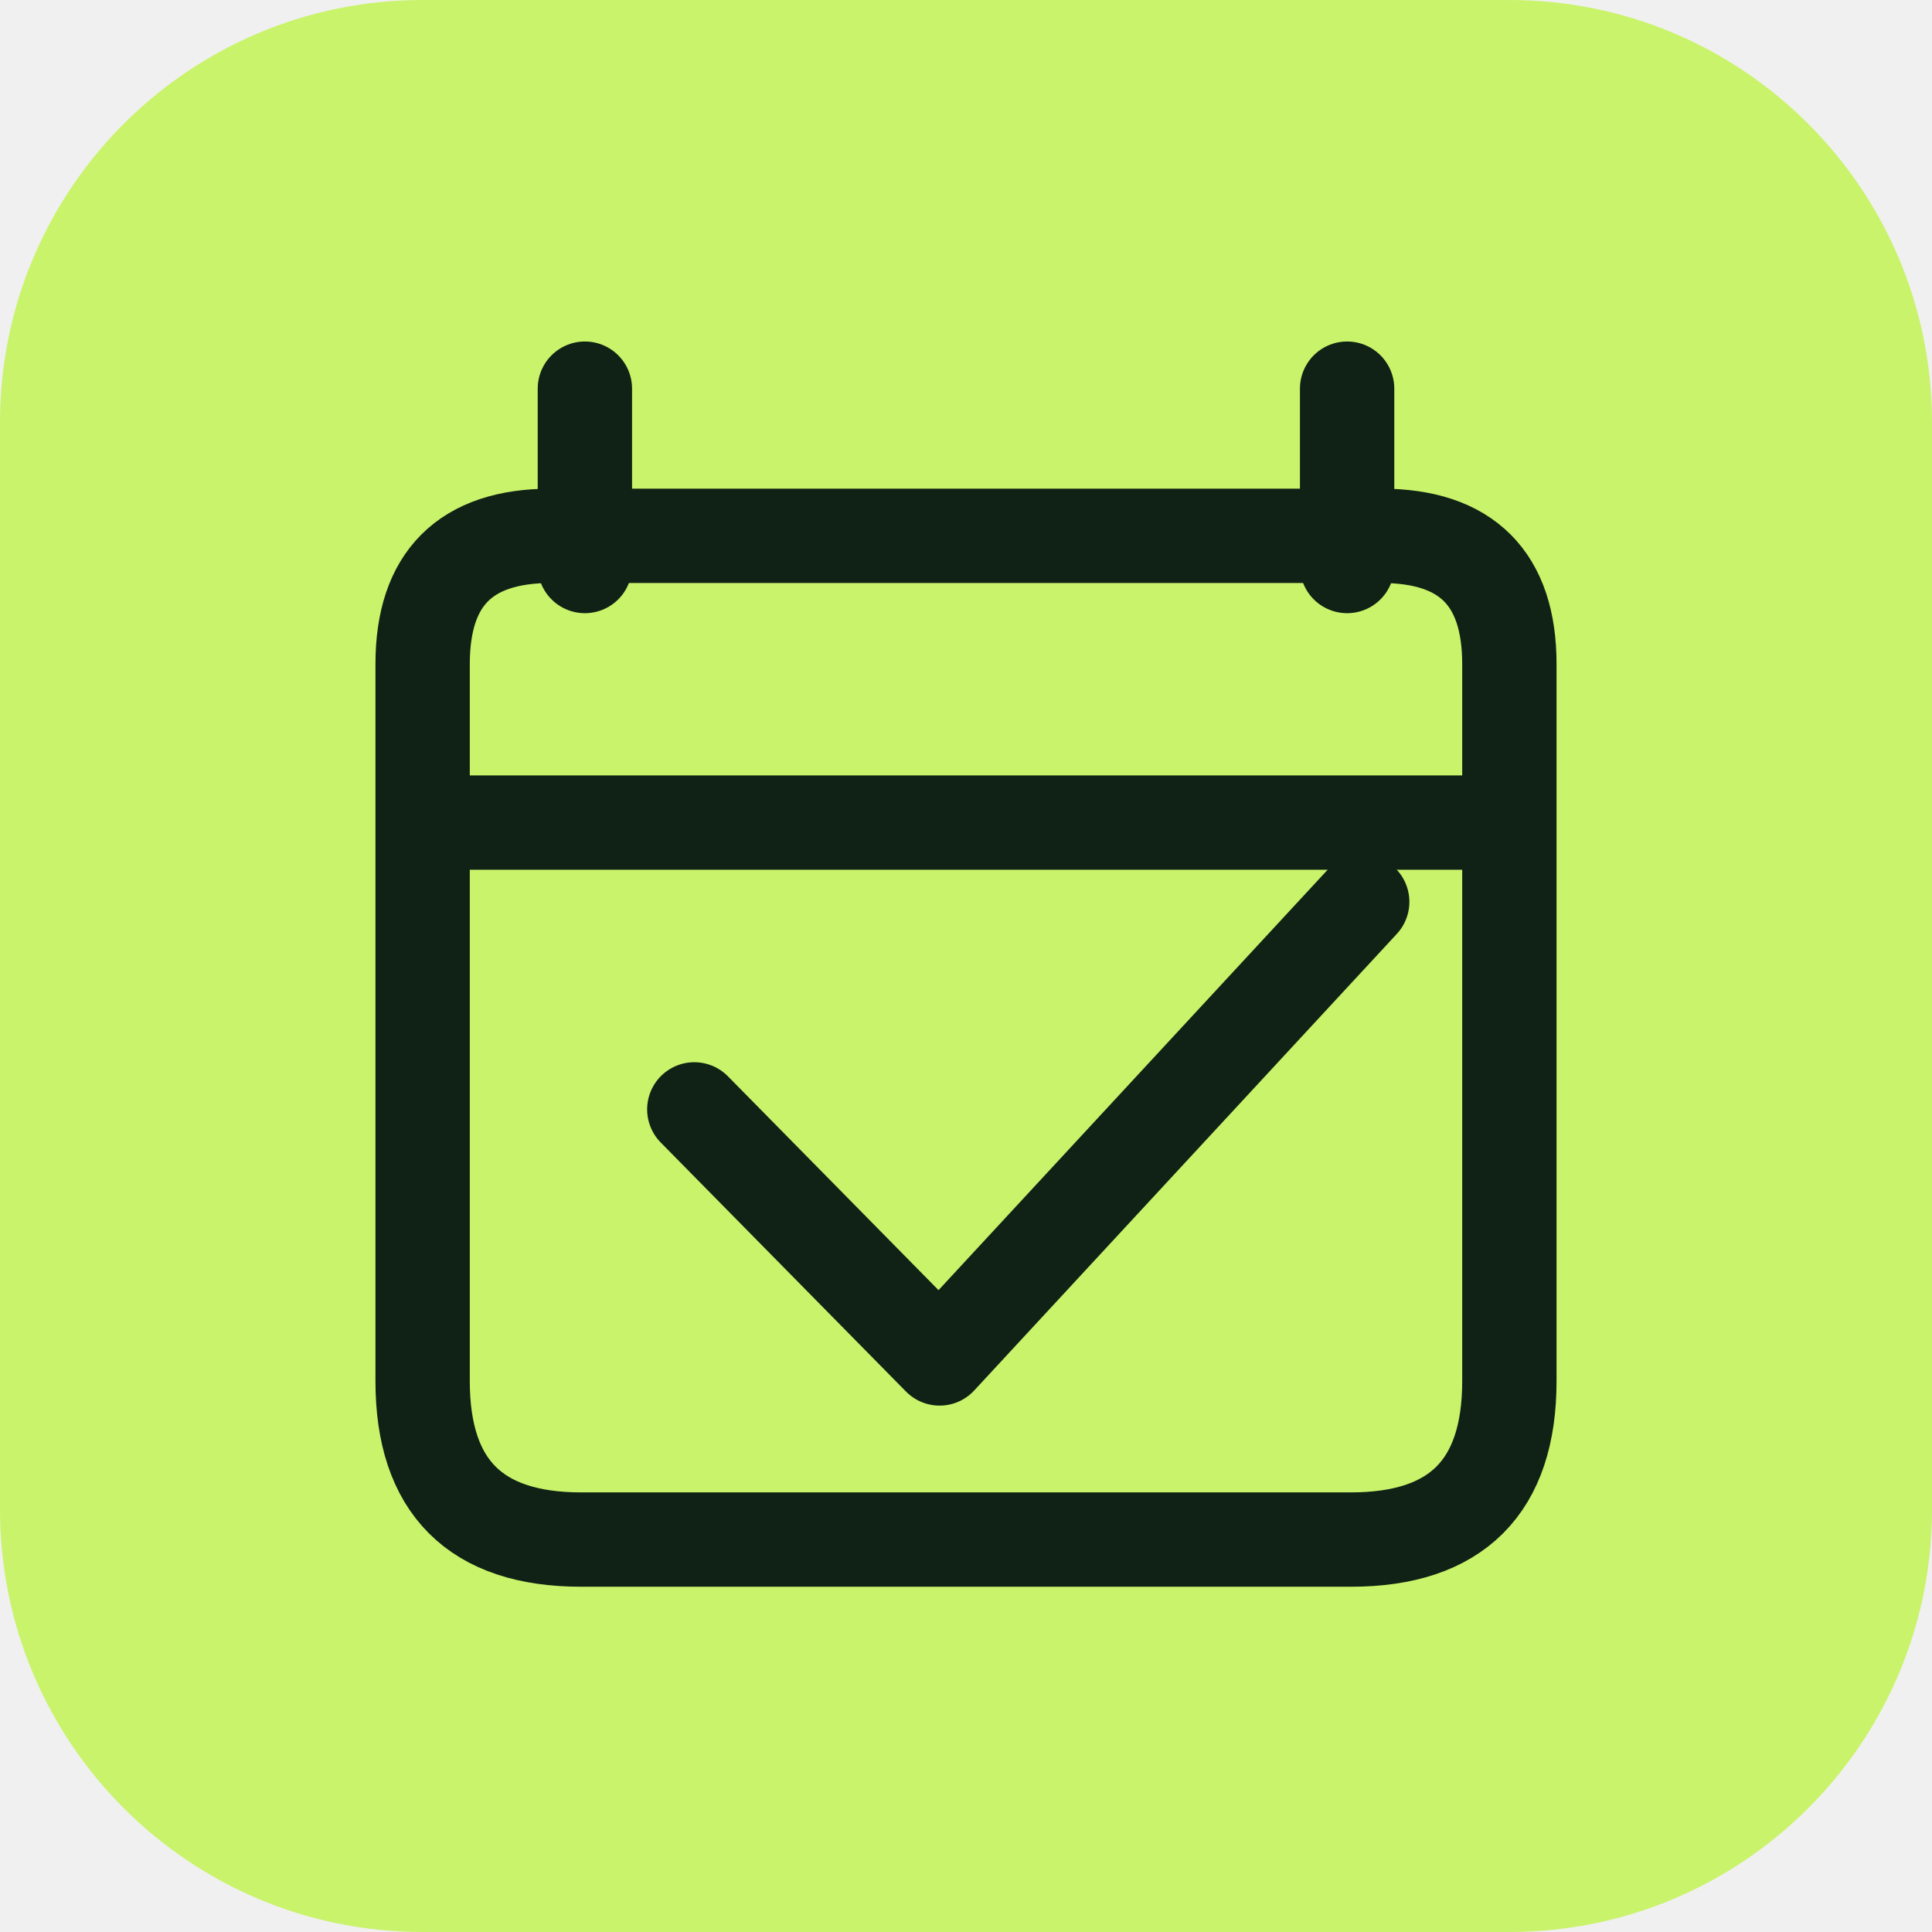
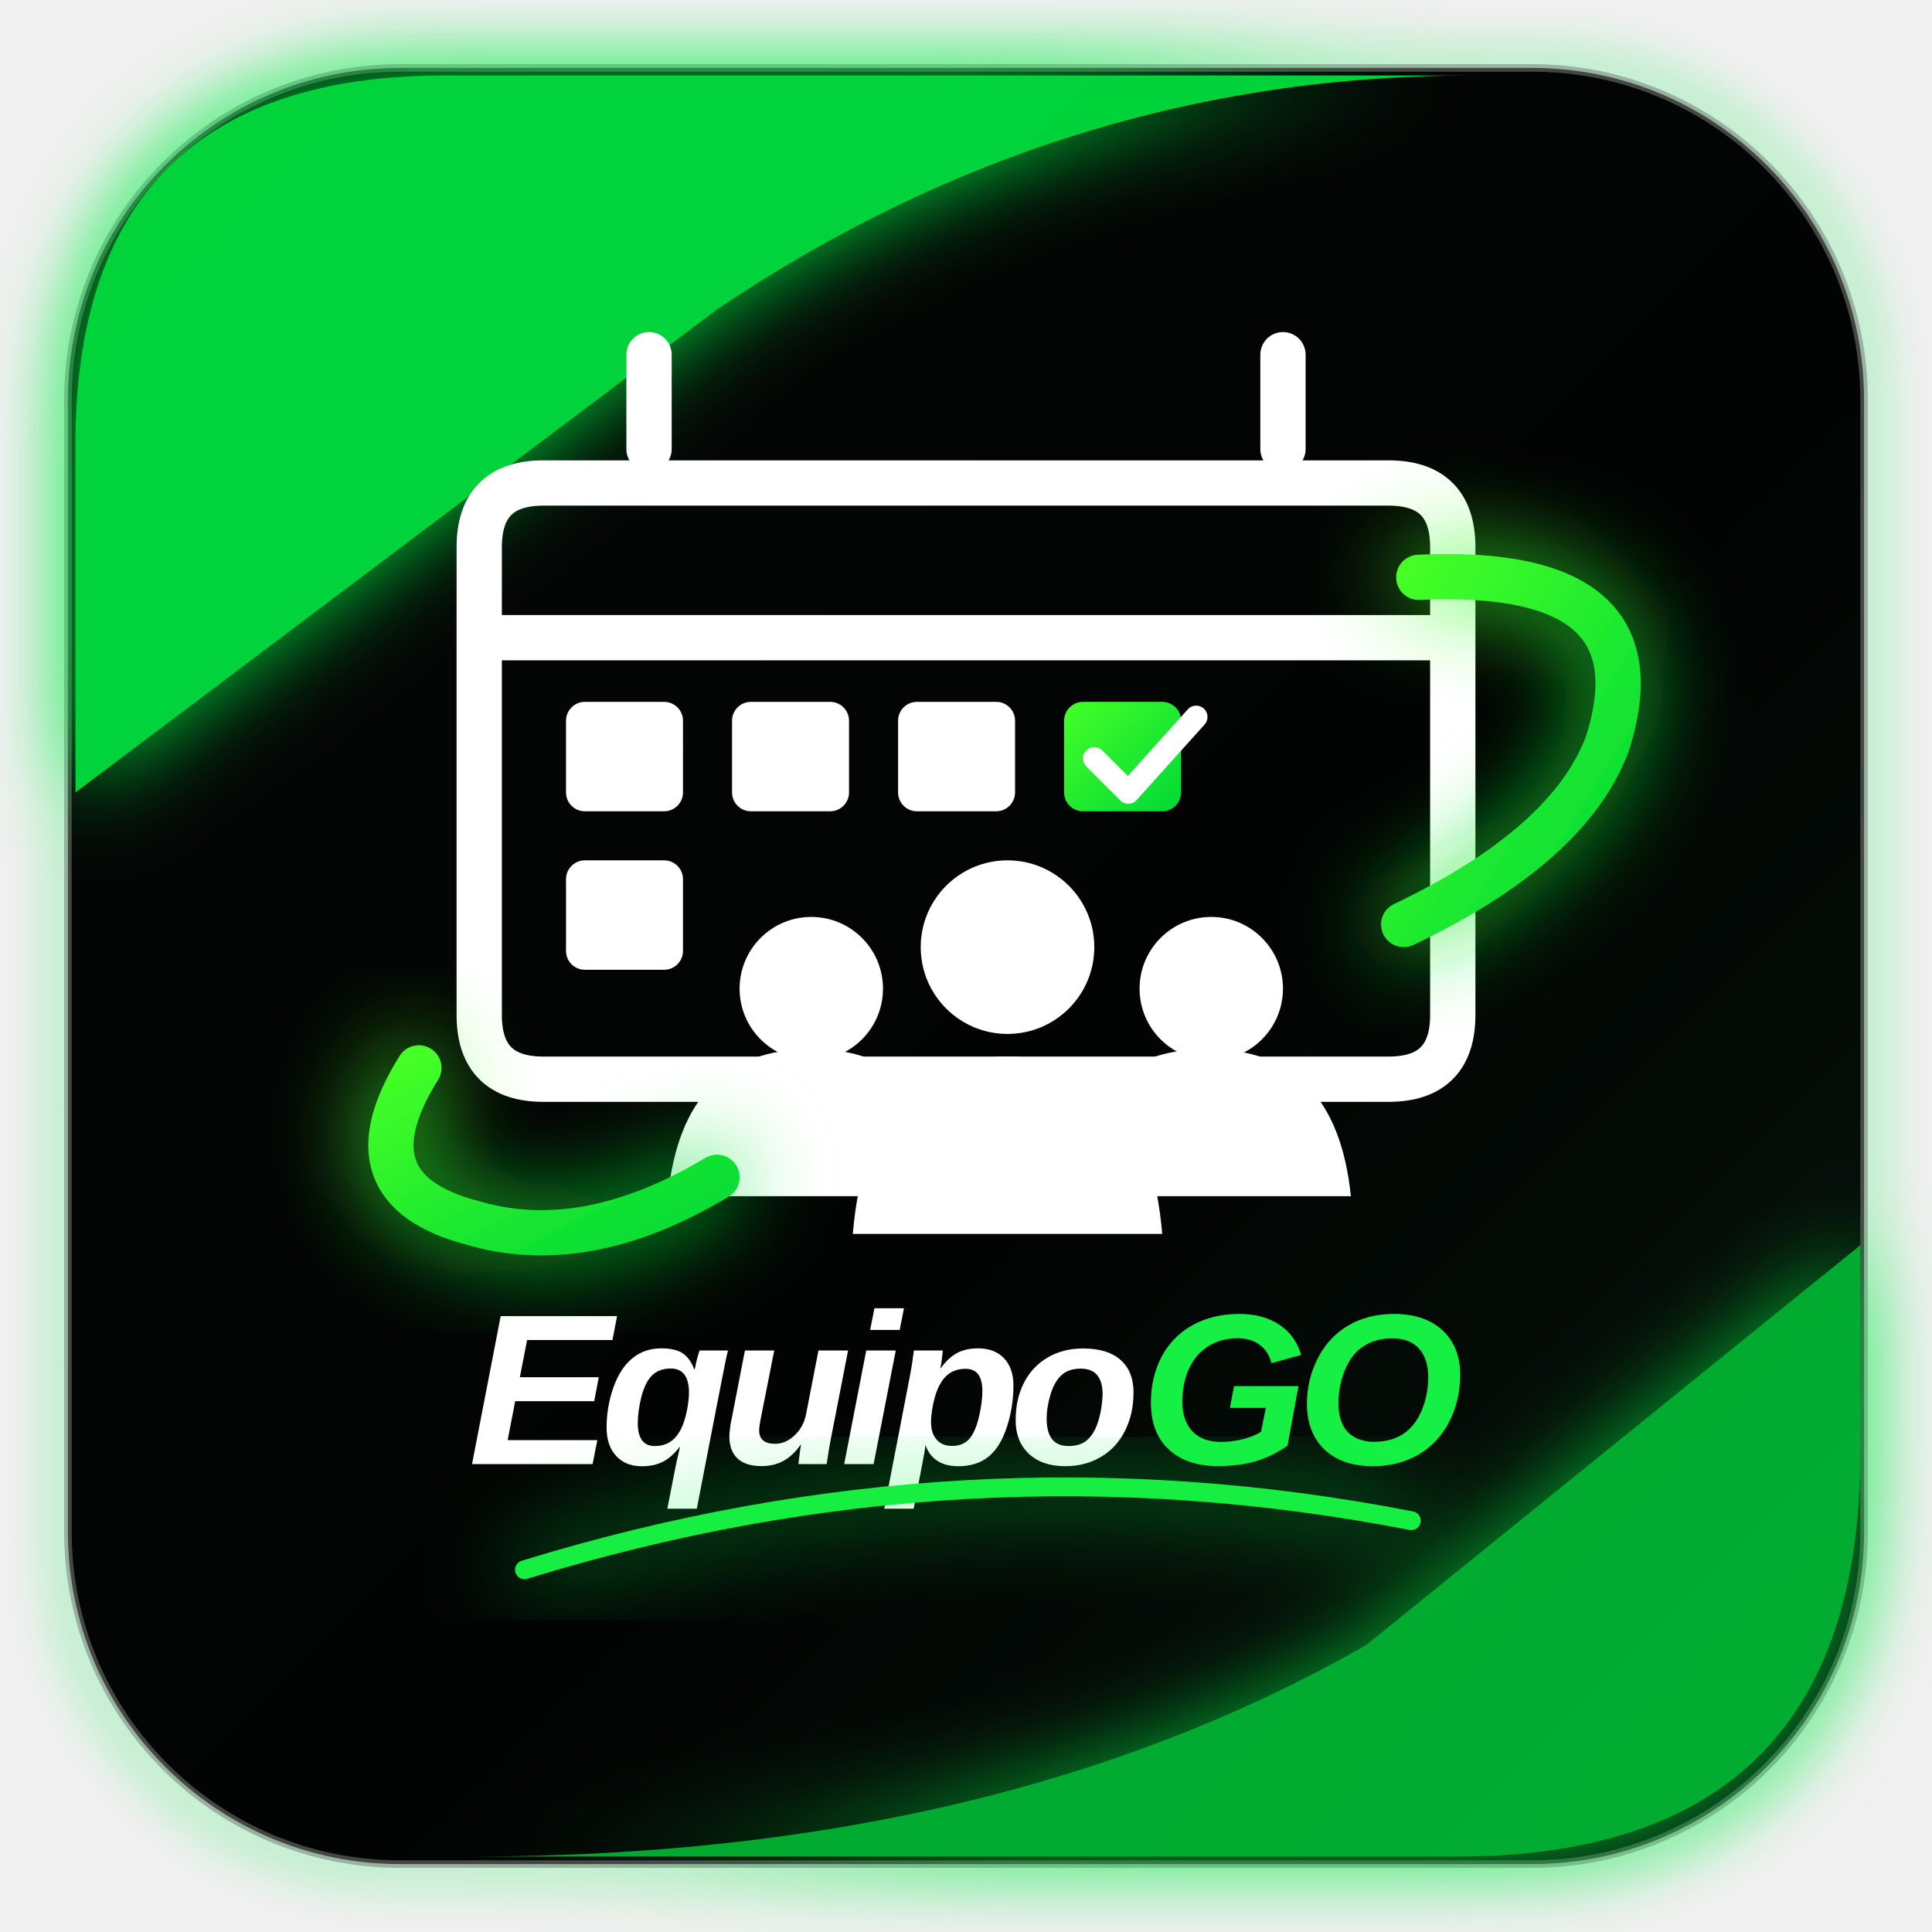
<svg xmlns="http://www.w3.org/2000/svg" viewBox="0 0 512 512">
-   <rect width="512" height="512" rx="112" fill="#c9f36a" />
-   <g fill="none" stroke="#102116" stroke-width="25" stroke-linecap="round" stroke-linejoin="round">
-     <path d="M155 150V103M357 150V103" />
-     <path d="M112 176Q112 142 146 142H366Q400 142 400 176V366Q400 408 358 408H154Q112 408 112 366Z" />
-     <path d="M116 218H396" />
-     <path d="m184 294 65 66 112-121" />
+   <defs>
+     <linearGradient id="bg" x1="0" y1="0" x2="1" y2="1">
+       <stop stop-color="#050806" />
+       <stop offset=".58" stop-color="#020403" />
+       <stop offset="1" stop-color="#07150c" />
+     </linearGradient>
+     <linearGradient id="edge" x1="0" y1="0" x2="1" y2="1">
+       <stop stop-color="#1cff4b" />
+       <stop offset=".5" stop-color="#087d2b" />
+       <stop offset="1" stop-color="#35ff5d" />
+     </linearGradient>
+     <linearGradient id="green" x1="0" y1="0" x2="1" y2="1">
+       <stop stop-color="#45ff27" />
+       <stop offset="1" stop-color="#00d936" />
+     </linearGradient>
+     <filter id="glow" x="-60%" y="-60%" width="220%" height="220%">
+       <feGaussianBlur stdDeviation="12" result="b" />
+       <feMerge>
+         <feMergeNode in="b" />
+         <feMergeNode in="SourceGraphic" />
+       </feMerge>
+     </filter>
+     <filter id="soft" x="-30%" y="-30%" width="160%" height="160%">
+       <feGaussianBlur stdDeviation="5" />
+     </filter>
+   </defs>
+   <rect x="10" y="10" width="492" height="492" rx="92" fill="#00ed42" opacity=".18" filter="url(#soft)" />
+   <rect x="18" y="18" width="476" height="476" rx="88" fill="url(#bg)" stroke="#777d79" stroke-opacity=".55" stroke-width="2" />
+   <path d="M20 118Q20 20 118 20H390Q282 20 190 82L20 210Z" fill="#00ee42" opacity=".88" filter="url(#glow)" />
+   <path d="M493 385Q493 492 386 492H125Q264 492 362 436L493 330Z" fill="#00e83f" opacity=".72" filter="url(#glow)" />
+   <g transform="translate(0 2)">
+     <g fill="none" stroke="#fff" stroke-width="12" stroke-linecap="round" stroke-linejoin="round">
+       <path d="M172 92v25M340 92v25" />
+       <path d="M127 143Q127 126 144 126H368Q385 126 385 143V267Q385 284 368 284H144Q127 284 127 267Z" />
+       <path d="M128 167H384" />
+     </g>
+     <g fill="#fff">
+       <rect x="150" y="184" width="31" height="29" rx="5" />
+       <rect x="194" y="184" width="31" height="29" rx="5" />
+       <rect x="238" y="184" width="31" height="29" rx="5" />
+       <rect x="282" y="184" width="31" height="29" rx="5" fill="url(#green)" />
+       <rect x="150" y="226" width="31" height="29" rx="5" />
+       <path d="M290 199l9 9 18-20" fill="none" stroke="#fff" stroke-width="6" stroke-linecap="round" stroke-linejoin="round" />
+     </g>
+     <g fill="#fff">
+       <circle cx="215" cy="260" r="19" />
+       <circle cx="267" cy="249" r="23" />
+       <circle cx="321" cy="260" r="19" />
+       <path d="M177 315q4-39 38-39t38 39z" />
+       <path d="M226 325q4-47 41-47t41 47z" />
+       <path d="M282 315q4-39 38-39t38 39z" />
+     </g>
+     <path d="M111 281Q91 313 125 322Q155 331 190 310" fill="none" stroke="url(#green)" stroke-width="12" stroke-linecap="round" filter="url(#glow)" />
+     <path d="M376 151Q441 148 426 195Q416 222 372 243" fill="none" stroke="url(#green)" stroke-width="12" stroke-linecap="round" filter="url(#glow)" />
  </g>
+   <text x="256" y="388" text-anchor="middle" font-family="Arial,Helvetica,sans-serif" font-size="57" font-style="italic" font-weight="900" letter-spacing="-3" fill="#fff">Equipo<tspan fill="#16f044">GO</tspan>
+   </text>
+   <path d="M139 416Q256 380 374 403" fill="none" stroke="#19ef43" stroke-width="5" stroke-linecap="round" filter="url(#glow)" />
</svg>
